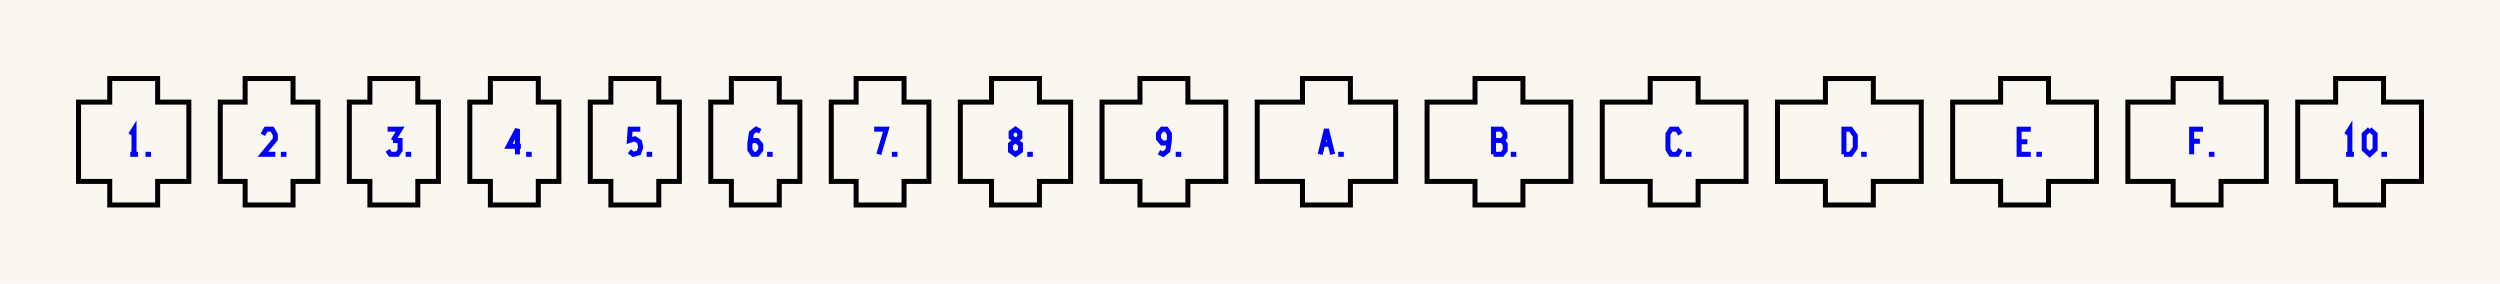
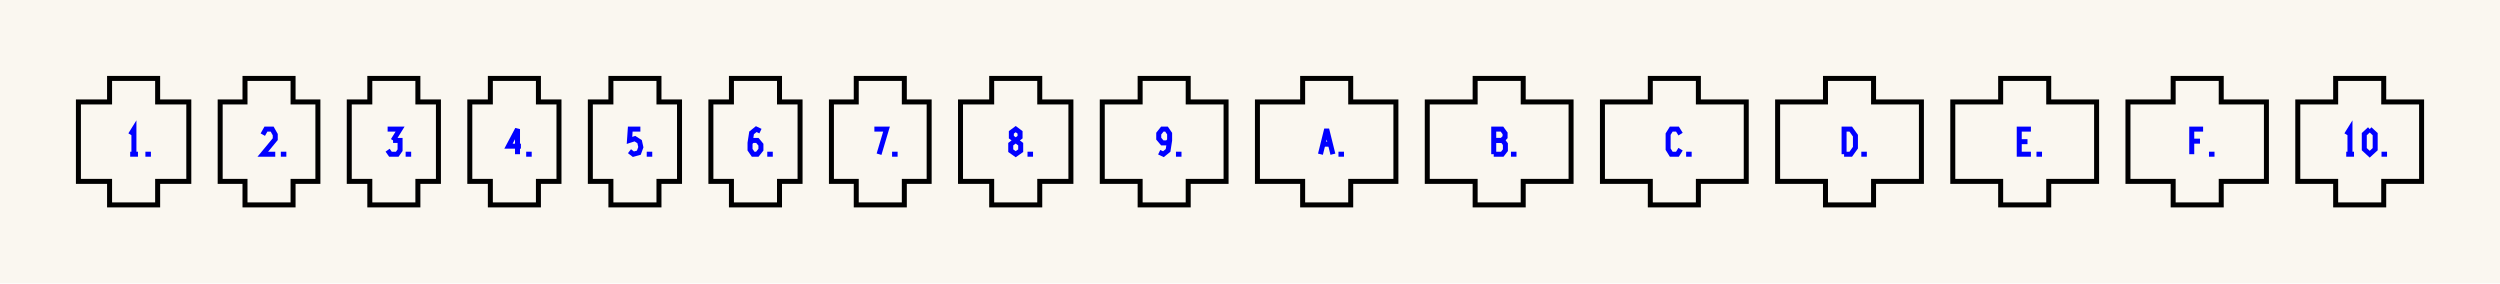
- <svg xmlns="http://www.w3.org/2000/svg" width="318.33mm" height="36.10mm" viewBox="0 0 318.33 36.10">
-   <rect x="0.0" y="0.0" width="318.33" height="36.1" fill="#faf7f0" />
-   <g id="numbers" fill="none" stroke="#0000ff" stroke-width="0.637">
-     <path d="M 16.627,17.154 L 17.063,16.450 L 17.063,19.650" />
-     <path d="M 16.587,19.650 L 17.579,19.650" />
-     <path d="M 18.527,19.650 L 19.231,19.650" />
-     <path d="M 33.469,17.154 L 33.866,16.450 L 34.660,16.450 L 35.057,17.154 L 35.057,17.730 L 33.469,19.650 L 35.057,19.650" />
-     <path d="M 35.767,19.650 L 36.471,19.650" />
-     <path d="M 49.356,16.450 L 50.944,16.450 L 50.051,17.890" />
-     <path d="M 50.051,17.890 L 50.944,17.890 L 50.944,19.138 L 50.587,19.650 L 49.714,19.650 L 49.356,19.138" />
-     <path d="M 51.654,19.650 L 52.358,19.650" />
-     <path d="M 65.889,19.650 L 65.889,16.450 L 64.738,18.626 L 66.325,18.626" />
-     <path d="M 66.996,19.650 L 67.700,19.650" />
-     <path d="M 81.528,16.450 L 80.239,16.450 L 80.140,17.890 L 80.834,17.666 L 81.429,18.050 L 81.588,18.754 L 81.330,19.458 L 80.636,19.650 L 80.140,19.266" />
-     <path d="M 82.338,19.650 L 83.042,19.650" />
-     <path d="M 96.811,16.706 L 96.275,16.450 L 95.680,16.930 L 95.482,18.210 L 95.482,19.074 L 95.878,19.650 L 96.414,19.650 L 96.870,19.074 L 96.870,18.434 L 96.414,17.890 L 95.779,17.890 L 95.482,18.210" />
-     <path d="M 97.680,19.650 L 98.384,19.650" />
-     <path d="M 111.309,16.450 L 112.857,16.450 L 111.904,19.650" />
-     <path d="M 113.567,19.650 L 114.271,19.650" />
-     <path d="M 129.303,17.890 L 128.747,17.474 L 128.747,16.866 L 129.303,16.450 L 129.858,16.866 L 129.858,17.474 L 129.303,17.890 L 128.668,18.370 L 128.668,19.202 L 129.303,19.650 L 129.938,19.202 L 129.938,18.370 L 129.303,17.890" />
-     <path d="M 130.807,19.650 L 131.511,19.650" />
-     <path d="M 147.570,19.394 L 148.106,19.650 L 148.701,19.170 L 148.900,17.890 L 148.900,17.026 L 148.503,16.450 L 147.967,16.450 L 147.511,17.026 L 147.511,17.666 L 147.967,18.210 L 148.602,18.210 L 148.900,17.890" />
-     <path d="M 149.709,19.650 L 150.413,19.650" />
-     <path d="M 168.104,19.650 L 168.898,16.450 L 169.691,19.650" />
-     <path d="M 168.422,18.370 L 169.374,18.370" />
-     <path d="M 170.402,19.650 L 171.106,19.650" />
-     <path d="M 190.171,19.650 L 190.171,16.450 L 191.223,16.450 L 191.620,16.994 L 191.620,17.474 L 191.223,17.890 L 190.171,17.890" />
-     <path d="M 190.171,17.890 L 191.302,17.890 L 191.659,18.370 L 191.659,19.138 L 191.263,19.650 L 190.171,19.650" />
-     <path d="M 192.370,19.650 L 193.074,19.650" />
-     <path d="M 213.968,17.090 L 213.571,16.450 L 212.778,16.450 L 212.381,17.090 L 212.381,19.010 L 212.778,19.650 L 213.571,19.650 L 213.968,19.010" />
-     <path d="M 214.678,19.650 L 215.382,19.650" />
-     <path d="M 234.789,19.650 L 234.789,16.450 L 235.642,16.450 L 236.237,17.282 L 236.237,18.818 L 235.642,19.650 L 234.789,19.650" />
-     <path d="M 236.987,19.650 L 237.691,19.650" />
-     <path d="M 258.585,16.450 L 257.097,16.450 L 257.097,19.650 L 258.585,19.650" />
-     <path d="M 257.097,18.050 L 258.149,18.050" />
-     <path d="M 259.296,19.650 L 260.000,19.650" />
-     <path d="M 280.513,16.450 L 279.065,16.450 L 279.065,19.650" />
-     <path d="M 279.065,17.986 L 280.117,17.986" />
-     <path d="M 281.264,19.650 L 281.968,19.650" />
-     <path d="M 298.775,17.154 L 299.212,16.450 L 299.212,19.650" />
-     <path d="M 298.736,19.650 L 299.728,19.650" />
-     <path d="M 301.732,16.450 L 302.427,17.090 L 302.427,19.010 L 301.732,19.650 L 301.038,19.010 L 301.038,17.090 L 301.732,16.450" />
-     <path d="M 303.236,19.650 L 303.940,19.650" />
+ <svg xmlns="http://www.w3.org/2000/svg" width="318.81mm" height="36.13mm" viewBox="0 0 318.81 36.13">
+   <rect x="0.0" y="0.0" width="318.81" height="36.13" fill="#faf7f0" />
+   <g id="numbers" fill="none" stroke="#0000ff" stroke-width="0.638">
+     <path d="M 16.642,17.169 L 17.078,16.465 L 17.078,19.665" />
+     <path d="M 16.602,19.665 L 17.594,19.665" />
+     <path d="M 18.542,19.665 L 19.246,19.665" />
+     <path d="M 33.514,17.169 L 33.911,16.465 L 34.705,16.465 L 35.102,17.169 L 35.102,17.745 L 33.514,19.665 L 35.102,19.665" />
+     <path d="M 35.812,19.665 L 36.516,19.665" />
+     <path d="M 49.431,16.465 L 51.019,16.465 L 50.126,17.905" />
+     <path d="M 50.126,17.905 L 51.019,17.905 L 51.019,19.153 L 50.662,19.665 L 49.789,19.665 L 49.431,19.153" />
+     <path d="M 51.729,19.665 L 52.433,19.665" />
+     <path d="M 65.994,19.665 L 65.994,16.465 L 64.843,18.641 L 66.430,18.641" />
+     <path d="M 67.101,19.665 L 67.805,19.665" />
+     <path d="M 81.663,16.465 L 80.374,16.465 L 80.275,17.905 L 80.969,17.681 L 81.564,18.065 L 81.723,18.769 L 81.465,19.473 L 80.771,19.665 L 80.275,19.281" />
+     <path d="M 82.473,19.665 L 83.177,19.665" />
+     <path d="M 96.976,16.721 L 96.440,16.465 L 95.845,16.945 L 95.647,18.225 L 95.647,19.089 L 96.043,19.665 L 96.579,19.665 L 97.035,19.089 L 97.035,18.449 L 96.579,17.905 L 95.944,17.905 L 95.647,18.225" />
+     <path d="M 97.845,19.665 L 98.549,19.665" />
+     <path d="M 111.504,16.465 L 113.052,16.465 L 112.099,19.665" />
+     <path d="M 113.762,19.665 L 114.466,19.665" />
+     <path d="M 129.528,17.905 L 128.972,17.489 L 128.972,16.881 L 129.528,16.465 L 130.083,16.881 L 130.083,17.489 L 129.528,17.905 L 128.893,18.385 L 128.893,19.217 L 129.528,19.665 L 130.163,19.217 L 130.163,18.385 L 129.528,17.905" />
+     <path d="M 131.032,19.665 L 131.736,19.665" />
+     <path d="M 147.825,19.409 L 148.361,19.665 L 148.956,19.185 L 149.155,17.905 L 149.155,17.041 L 148.758,16.465 L 148.222,16.465 L 147.766,17.041 L 147.766,17.681 L 148.222,18.225 L 148.857,18.225 L 149.155,17.905" />
+     <path d="M 149.964,19.665 L 150.668,19.665" />
+     <path d="M 168.389,19.665 L 169.183,16.465 L 169.976,19.665" />
+     <path d="M 168.707,18.385 L 169.659,18.385" />
+     <path d="M 170.687,19.665 L 171.391,19.665" />
+     <path d="M 190.486,19.665 L 190.486,16.465 L 191.538,16.465 L 191.935,17.009 L 191.935,17.489 L 191.538,17.905 L 190.486,17.905" />
+     <path d="M 190.486,17.905 L 191.617,17.905 L 191.974,18.385 L 191.974,19.153 L 191.578,19.665 L 190.486,19.665" />
+     <path d="M 192.685,19.665 L 193.389,19.665" />
+     <path d="M 214.313,17.105 L 213.916,16.465 L 213.123,16.465 L 212.726,17.105 L 212.726,19.025 L 213.123,19.665 L 213.916,19.665 L 214.313,19.025" />
+     <path d="M 215.023,19.665 L 215.727,19.665" />
+     <path d="M 235.164,19.665 L 235.164,16.465 L 236.017,16.465 L 236.612,17.297 L 236.612,18.833 L 236.017,19.665 L 235.164,19.665" />
+     <path d="M 237.362,19.665 L 238.066,19.665" />
+     <path d="M 258.990,16.465 L 257.502,16.465 L 257.502,19.665 L 258.990,19.665" />
+     <path d="M 257.502,18.065 L 258.554,18.065" />
+     <path d="M 259.701,19.665 L 260.405,19.665" />
+     <path d="M 280.948,16.465 L 279.500,16.465 L 279.500,19.665" />
+     <path d="M 279.500,18.001 L 280.552,18.001" />
+     <path d="M 281.699,19.665 L 282.403,19.665" />
+     <path d="M 299.240,17.169 L 299.677,16.465 L 299.677,19.665" />
+     <path d="M 299.201,19.665 L 300.193,19.665" />
+     <path d="M 302.197,16.465 L 302.892,17.105 L 302.892,19.025 L 302.197,19.665 L 301.503,19.025 L 301.503,17.105 L 302.197,16.465" />
+     <path d="M 303.701,19.665 L 304.405,19.665" />
  </g>
-   <g id="outlines" fill="none" stroke="#000000" stroke-width="0.637">
-     <path d="M 10.000,13.000 L 13.973,13.000 L 13.973,10.000 L 20.073,10.000 L 20.073,13.000 L 24.047,13.000 L 24.047,23.100 L 20.073,23.100 L 20.073,26.100 L 13.973,26.100 L 13.973,23.100 L 10.000,23.100 Z" />
-     <path d="M 28.047,13.000 L 31.213,13.000 L 31.213,10.000 L 37.313,10.000 L 37.313,13.000 L 40.479,13.000 L 40.479,23.100 L 37.313,23.100 L 37.313,26.100 L 31.213,26.100 L 31.213,23.100 L 28.047,23.100 Z" />
-     <path d="M 44.479,13.000 L 47.100,13.000 L 47.100,10.000 L 53.200,10.000 L 53.200,13.000 L 55.821,13.000 L 55.821,23.100 L 53.200,23.100 L 53.200,26.100 L 47.100,26.100 L 47.100,23.100 L 44.479,23.100 Z" />
-     <path d="M 59.821,13.000 L 62.442,13.000 L 62.442,10.000 L 68.542,10.000 L 68.542,13.000 L 71.163,13.000 L 71.163,23.100 L 68.542,23.100 L 68.542,26.100 L 62.442,26.100 L 62.442,23.100 L 59.821,23.100 Z" />
-     <path d="M 75.163,13.000 L 77.784,13.000 L 77.784,10.000 L 83.884,10.000 L 83.884,13.000 L 86.505,13.000 L 86.505,23.100 L 83.884,23.100 L 83.884,26.100 L 77.784,26.100 L 77.784,23.100 L 75.163,23.100 Z" />
-     <path d="M 90.505,13.000 L 93.126,13.000 L 93.126,10.000 L 99.226,10.000 L 99.226,13.000 L 101.847,13.000 L 101.847,23.100 L 99.226,23.100 L 99.226,26.100 L 93.126,26.100 L 93.126,23.100 L 90.505,23.100 Z" />
-     <path d="M 105.847,13.000 L 109.013,13.000 L 109.013,10.000 L 115.113,10.000 L 115.113,13.000 L 118.279,13.000 L 118.279,23.100 L 115.113,23.100 L 115.113,26.100 L 109.013,26.100 L 109.013,23.100 L 105.847,23.100 Z" />
-     <path d="M 122.279,13.000 L 126.253,13.000 L 126.253,10.000 L 132.353,10.000 L 132.353,13.000 L 136.326,13.000 L 136.326,23.100 L 132.353,23.100 L 132.353,26.100 L 126.253,26.100 L 126.253,23.100 L 122.279,23.100 Z" />
-     <path d="M 140.326,13.000 L 145.155,13.000 L 145.155,10.000 L 151.255,10.000 L 151.255,13.000 L 156.084,13.000 L 156.084,23.100 L 151.255,23.100 L 151.255,26.100 L 145.155,26.100 L 145.155,23.100 L 140.326,23.100 Z" />
-     <path d="M 160.084,13.000 L 165.848,13.000 L 165.848,10.000 L 171.948,10.000 L 171.948,13.000 L 177.711,13.000 L 177.711,23.100 L 171.948,23.100 L 171.948,26.100 L 165.848,26.100 L 165.848,23.100 L 160.084,23.100 Z" />
-     <path d="M 181.711,13.000 L 187.816,13.000 L 187.816,10.000 L 193.916,10.000 L 193.916,13.000 L 200.020,13.000 L 200.020,23.100 L 193.916,23.100 L 193.916,26.100 L 187.816,26.100 L 187.816,23.100 L 181.711,23.100 Z" />
-     <path d="M 204.020,13.000 L 210.124,13.000 L 210.124,10.000 L 216.224,10.000 L 216.224,13.000 L 222.329,13.000 L 222.329,23.100 L 216.224,23.100 L 216.224,26.100 L 210.124,26.100 L 210.124,23.100 L 204.020,23.100 Z" />
-     <path d="M 226.329,13.000 L 232.433,13.000 L 232.433,10.000 L 238.533,10.000 L 238.533,13.000 L 244.637,13.000 L 244.637,23.100 L 238.533,23.100 L 238.533,26.100 L 232.433,26.100 L 232.433,23.100 L 226.329,23.100 Z" />
-     <path d="M 248.637,13.000 L 254.742,13.000 L 254.742,10.000 L 260.842,10.000 L 260.842,13.000 L 266.946,13.000 L 266.946,23.100 L 260.842,23.100 L 260.842,26.100 L 254.742,26.100 L 254.742,23.100 L 248.637,23.100 Z" />
-     <path d="M 270.946,13.000 L 276.710,13.000 L 276.710,10.000 L 282.810,10.000 L 282.810,13.000 L 288.573,13.000 L 288.573,23.100 L 282.810,23.100 L 282.810,26.100 L 276.710,26.100 L 276.710,23.100 L 270.946,23.100 Z" />
-     <path d="M 292.573,13.000 L 297.402,13.000 L 297.402,10.000 L 303.502,10.000 L 303.502,13.000 L 308.331,13.000 L 308.331,23.100 L 303.502,23.100 L 303.502,26.100 L 297.402,26.100 L 297.402,23.100 L 292.573,23.100 Z" />
+   <g id="outlines" fill="none" stroke="#000000" stroke-width="0.638">
+     <path d="M 10.000,13.000 L 13.973,13.000 L 13.973,10.000 L 20.103,10.000 L 20.103,13.000 L 24.077,13.000 L 24.077,23.130 L 20.103,23.130 L 20.103,26.130 L 13.973,26.130 L 13.973,23.130 L 10.000,23.130 Z" />
+     <path d="M 28.077,13.000 L 31.243,13.000 L 31.243,10.000 L 37.373,10.000 L 37.373,13.000 L 40.539,13.000 L 40.539,23.130 L 37.373,23.130 L 37.373,26.130 L 31.243,26.130 L 31.243,23.130 L 28.077,23.130 Z" />
+     <path d="M 44.539,13.000 L 47.160,13.000 L 47.160,10.000 L 53.290,10.000 L 53.290,13.000 L 55.911,13.000 L 55.911,23.130 L 53.290,23.130 L 53.290,26.130 L 47.160,26.130 L 47.160,23.130 L 44.539,23.130 Z" />
+     <path d="M 59.911,13.000 L 62.532,13.000 L 62.532,10.000 L 68.662,10.000 L 68.662,13.000 L 71.283,13.000 L 71.283,23.130 L 68.662,23.130 L 68.662,26.130 L 62.532,26.130 L 62.532,23.130 L 59.911,23.130 Z" />
+     <path d="M 75.283,13.000 L 77.904,13.000 L 77.904,10.000 L 84.034,10.000 L 84.034,13.000 L 86.655,13.000 L 86.655,23.130 L 84.034,23.130 L 84.034,26.130 L 77.904,26.130 L 77.904,23.130 L 75.283,23.130 Z" />
+     <path d="M 90.655,13.000 L 93.276,13.000 L 93.276,10.000 L 99.406,10.000 L 99.406,13.000 L 102.027,13.000 L 102.027,23.130 L 99.406,23.130 L 99.406,26.130 L 93.276,26.130 L 93.276,23.130 L 90.655,23.130 Z" />
+     <path d="M 106.027,13.000 L 109.193,13.000 L 109.193,10.000 L 115.323,10.000 L 115.323,13.000 L 118.489,13.000 L 118.489,23.130 L 115.323,23.130 L 115.323,26.130 L 109.193,26.130 L 109.193,23.130 L 106.027,23.130 Z" />
+     <path d="M 122.489,13.000 L 126.463,13.000 L 126.463,10.000 L 132.593,10.000 L 132.593,13.000 L 136.566,13.000 L 136.566,23.130 L 132.593,23.130 L 132.593,26.130 L 126.463,26.130 L 126.463,23.130 L 122.489,23.130 Z" />
+     <path d="M 140.566,13.000 L 145.395,13.000 L 145.395,10.000 L 151.525,10.000 L 151.525,13.000 L 156.354,13.000 L 156.354,23.130 L 151.525,23.130 L 151.525,26.130 L 145.395,26.130 L 145.395,23.130 L 140.566,23.130 Z" />
+     <path d="M 160.354,13.000 L 166.118,13.000 L 166.118,10.000 L 172.248,10.000 L 172.248,13.000 L 178.011,13.000 L 178.011,23.130 L 172.248,23.130 L 172.248,26.130 L 166.118,26.130 L 166.118,23.130 L 160.354,23.130 Z" />
+     <path d="M 182.011,13.000 L 188.116,13.000 L 188.116,10.000 L 194.246,10.000 L 194.246,13.000 L 200.350,13.000 L 200.350,23.130 L 194.246,23.130 L 194.246,26.130 L 188.116,26.130 L 188.116,23.130 L 182.011,23.130 Z" />
+     <path d="M 204.350,13.000 L 210.454,13.000 L 210.454,10.000 L 216.584,10.000 L 216.584,13.000 L 222.689,13.000 L 222.689,23.130 L 216.584,23.130 L 216.584,26.130 L 210.454,26.130 L 210.454,23.130 L 204.350,23.130 Z" />
+     <path d="M 226.689,13.000 L 232.793,13.000 L 232.793,10.000 L 238.923,10.000 L 238.923,13.000 L 245.027,13.000 L 245.027,23.130 L 238.923,23.130 L 238.923,26.130 L 232.793,26.130 L 232.793,23.130 L 226.689,23.130 Z" />
+     <path d="M 249.027,13.000 L 255.132,13.000 L 255.132,10.000 L 261.262,10.000 L 261.262,13.000 L 267.366,13.000 L 267.366,23.130 L 261.262,23.130 L 261.262,26.130 L 255.132,26.130 L 255.132,23.130 L 249.027,23.130 Z" />
+     <path d="M 271.366,13.000 L 277.130,13.000 L 277.130,10.000 L 283.260,10.000 L 283.260,13.000 L 289.023,13.000 L 289.023,23.130 L 283.260,23.130 L 283.260,26.130 L 277.130,26.130 L 277.130,23.130 L 271.366,23.130 Z" />
+     <path d="M 293.023,13.000 L 297.852,13.000 L 297.852,10.000 L 303.982,10.000 L 303.982,13.000 L 308.811,13.000 L 308.811,23.130 L 303.982,23.130 L 303.982,26.130 L 297.852,26.130 L 297.852,23.130 L 293.023,23.130 Z" />
  </g>
</svg>
